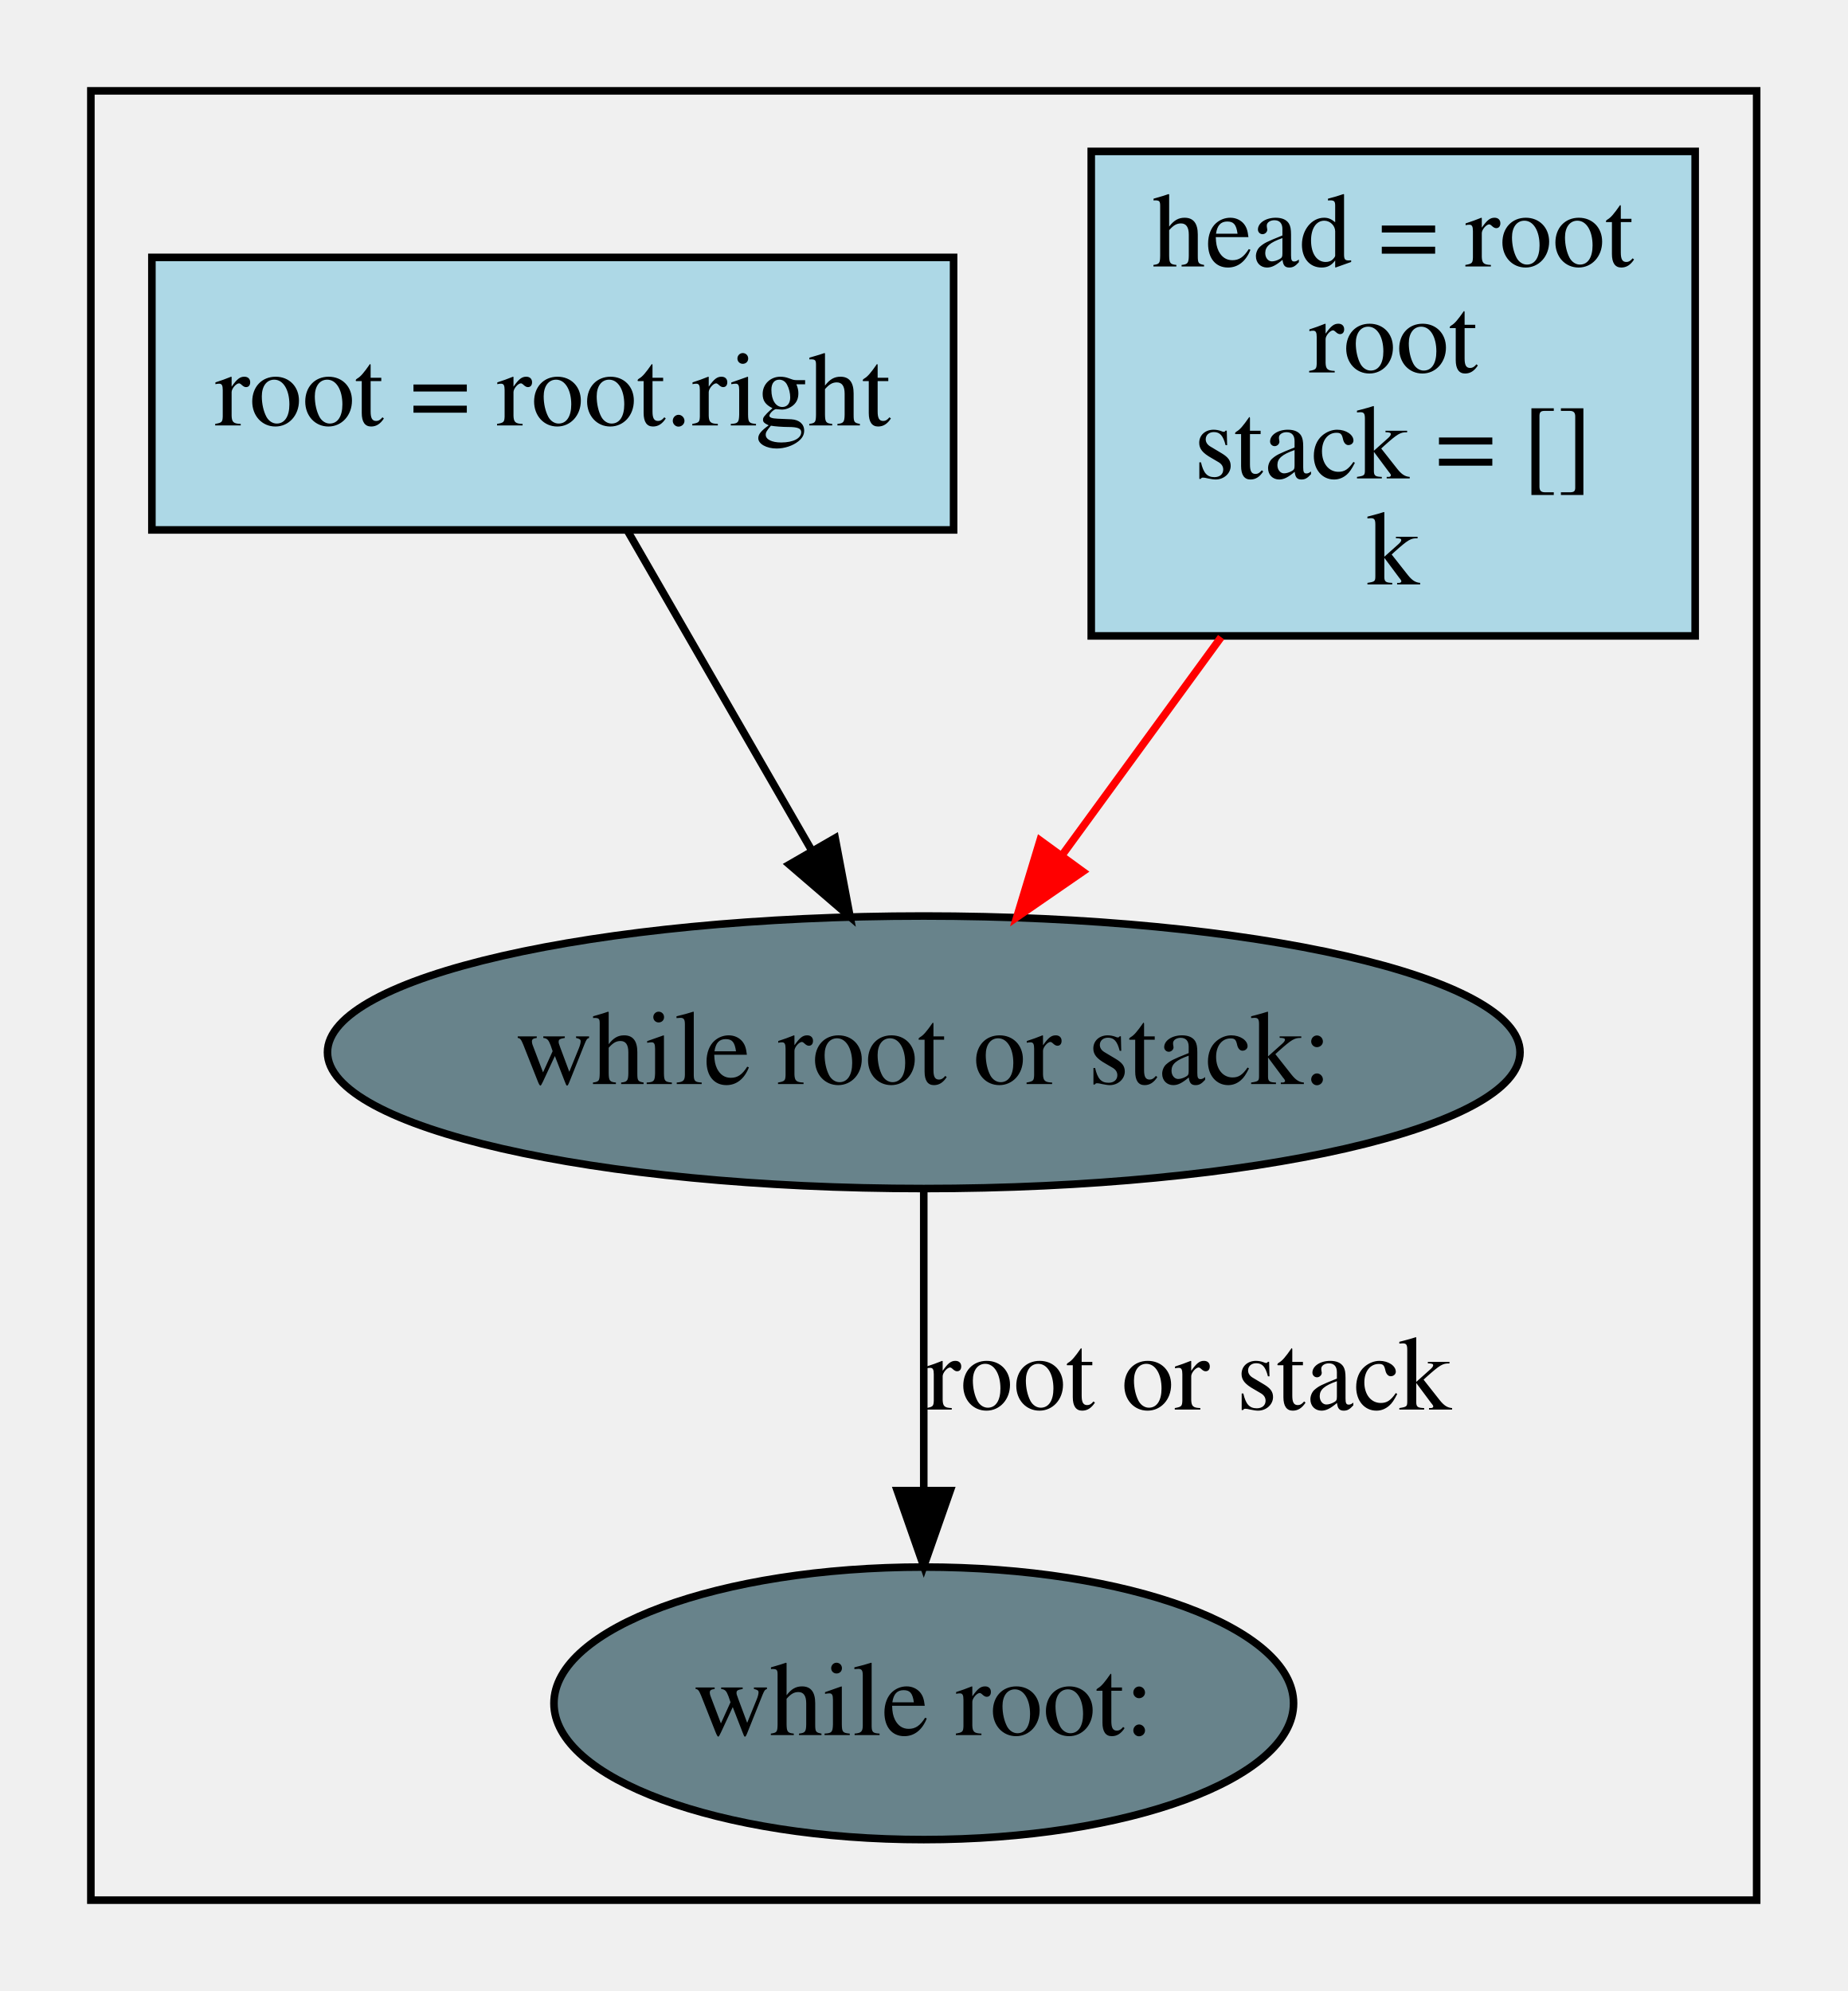
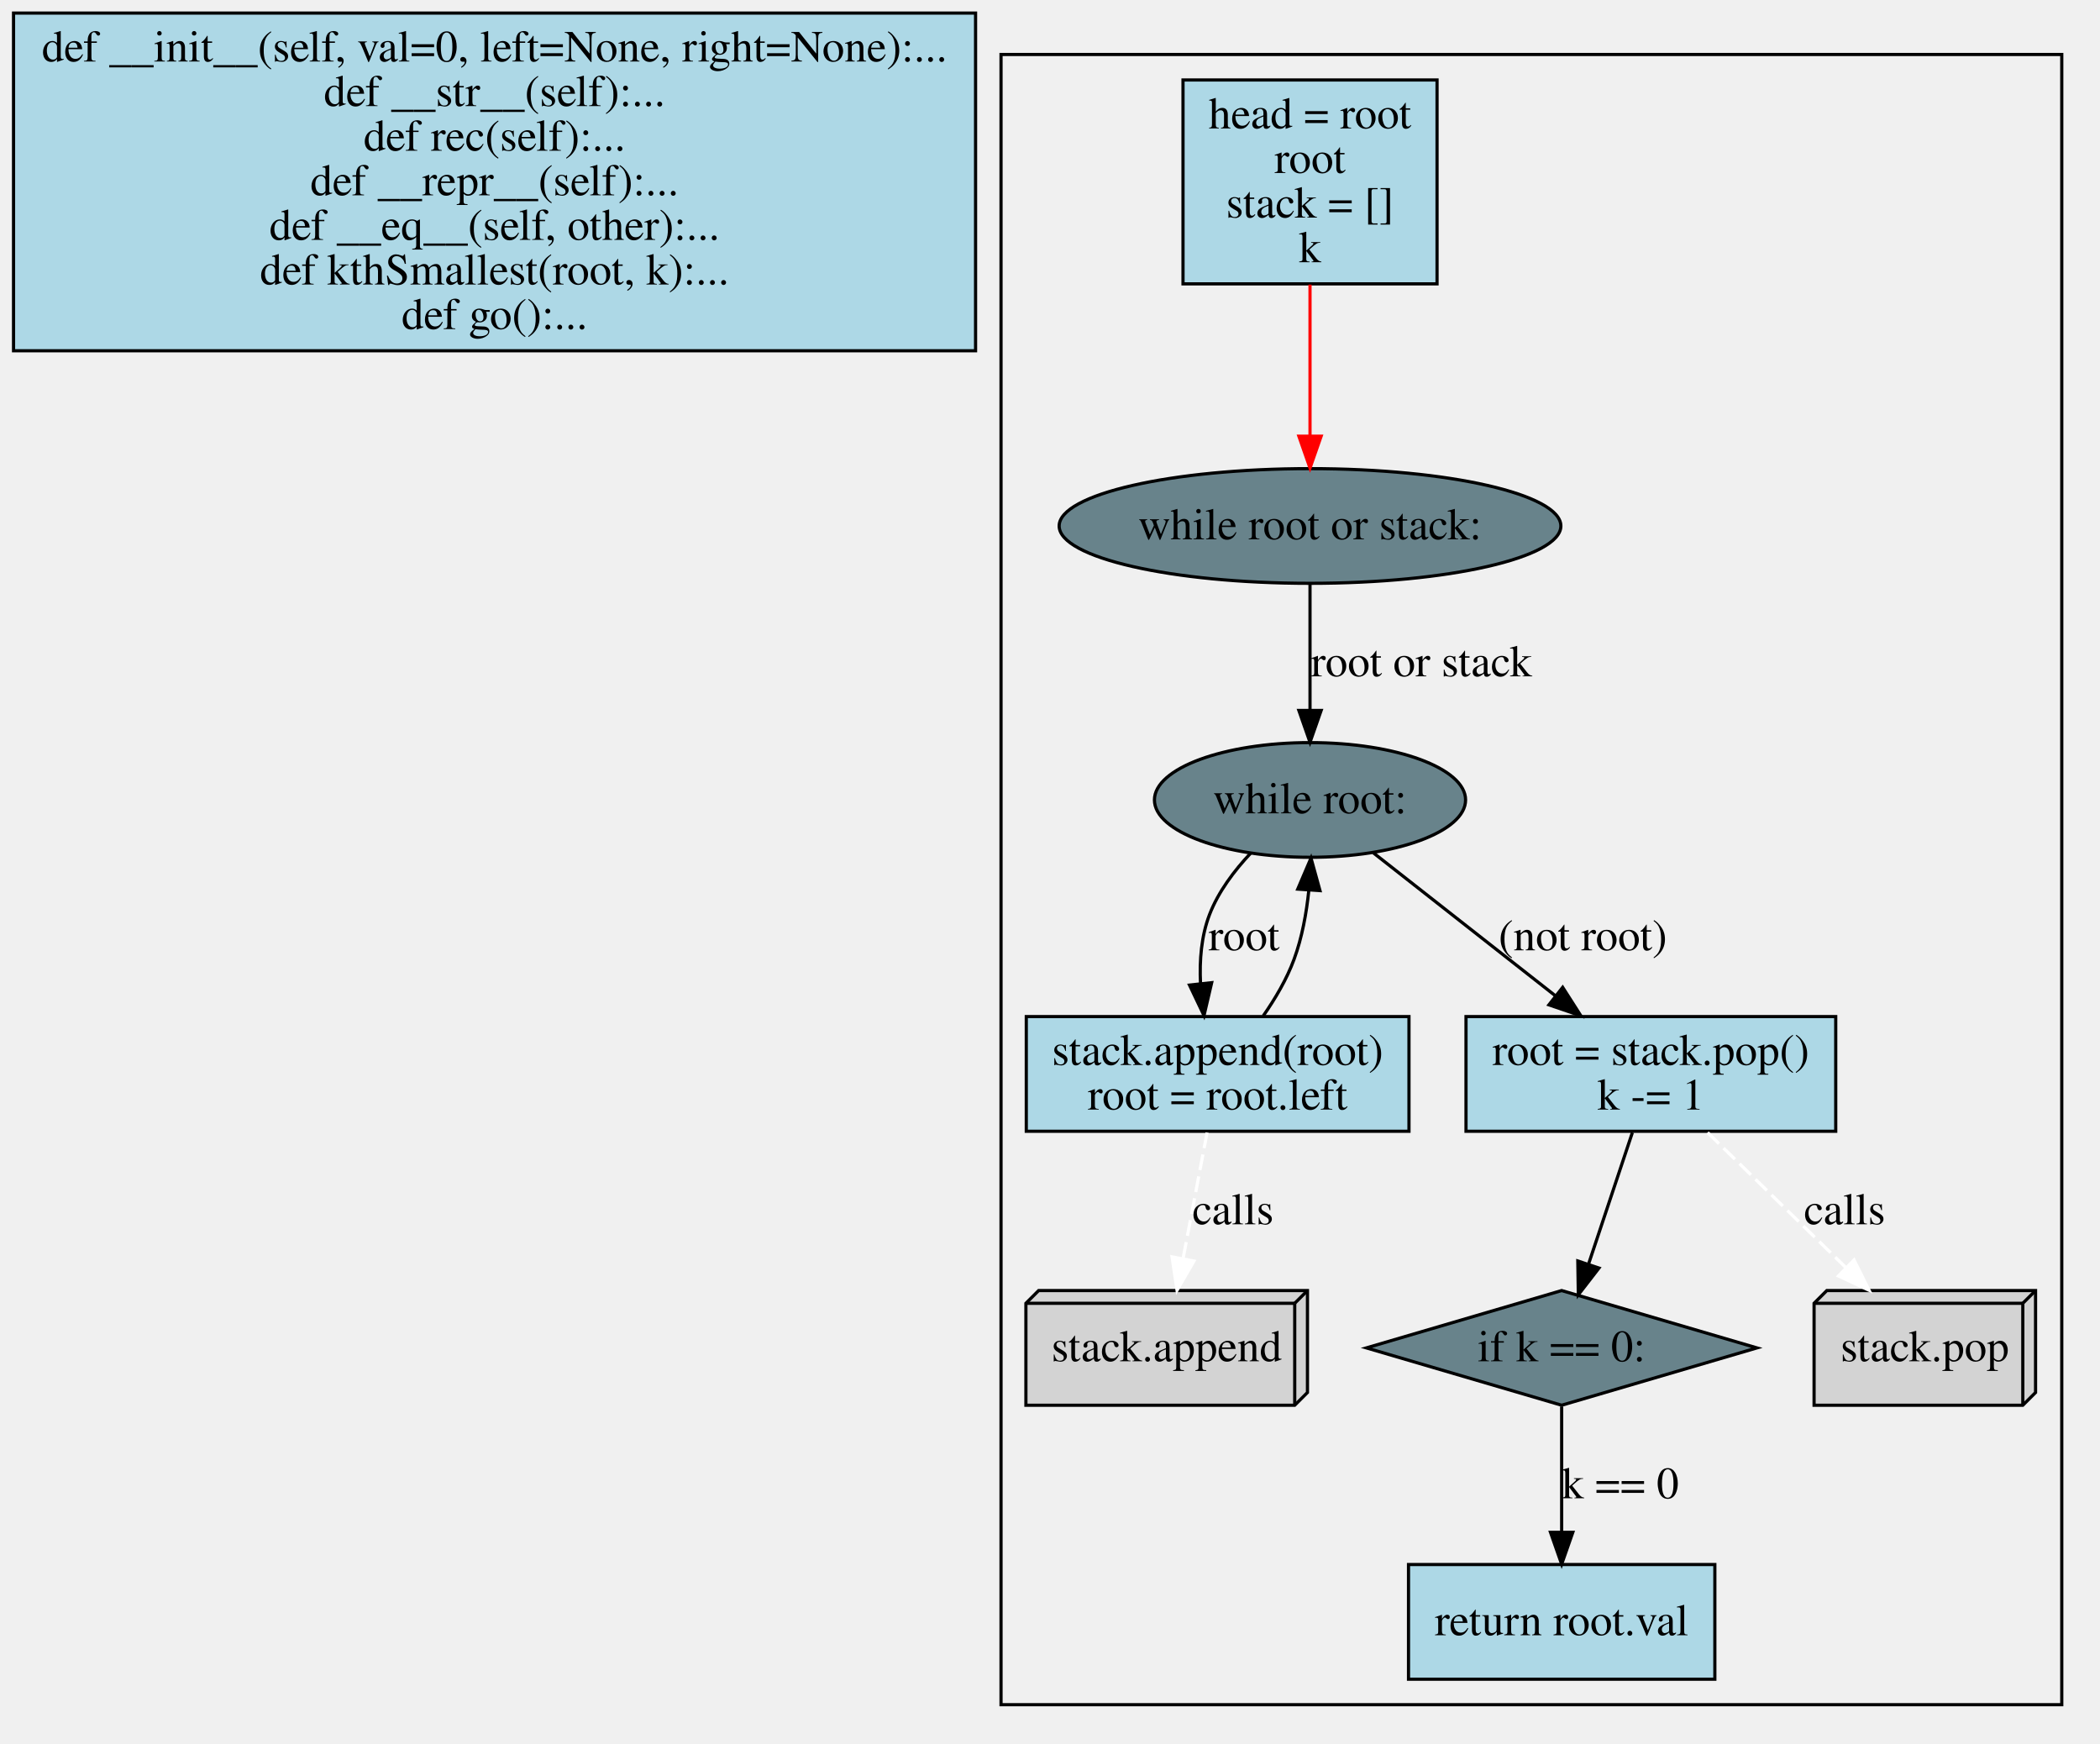
- <svg xmlns="http://www.w3.org/2000/svg" width="244pt" height="263pt" viewBox="0.00 0.00 244.00 263.00">
-   <g id="graph0" class="graph" transform="scale(1 1) rotate(0) translate(4 259)">
+ <svg xmlns="http://www.w3.org/2000/svg" width="659pt" height="547pt" viewBox="0.00 0.00 659.25 547.00">
+   <g id="graph0" class="graph" transform="scale(1 1) rotate(0) translate(4 543)">
    <g id="clust1" class="cluster">
-       <polygon fill="transparent" stroke="black" points="8,-8 8,-247 228,-247 228,-8 8,-8" />
+       <polygon fill="transparent" stroke="black" points="310.25,-8 310.25,-526 643.25,-526 643.25,-8 310.25,-8" />
    </g>
    <g id="node1" class="node">
-       <polygon fill="lightblue" stroke="black" points="219.88,-239 140.12,-239 140.12,-175 219.88,-175 219.88,-239" />
-       <text text-anchor="middle" x="180" y="-223.8" font-family="Times,serif" font-size="14.00">head = root</text>
-       <text text-anchor="middle" x="180" y="-209.8" font-family="Times,serif" font-size="14.00">root</text>
-       <text text-anchor="middle" x="180" y="-195.8" font-family="Times,serif" font-size="14.00">stack = []</text>
-       <text text-anchor="middle" x="180" y="-181.8" font-family="Times,serif" font-size="14.00">k</text>
+       <polygon fill="lightblue" stroke="black" points="302.26,-539 0.25,-539 0.25,-433 302.26,-433 302.26,-539" />
+       <text text-anchor="middle" x="151.25" y="-523.8" font-family="Times,serif" font-size="14.00">def __init__(self, val=0, left=None, right=None):...</text>
+       <text text-anchor="middle" x="151.25" y="-509.8" font-family="Times,serif" font-size="14.00">def __str__(self):...</text>
+       <text text-anchor="middle" x="151.25" y="-495.8" font-family="Times,serif" font-size="14.00">def rec(self):...</text>
+       <text text-anchor="middle" x="151.25" y="-481.8" font-family="Times,serif" font-size="14.00">def __repr__(self):...</text>
+       <text text-anchor="middle" x="151.25" y="-467.8" font-family="Times,serif" font-size="14.00">def __eq__(self, other):...</text>
+       <text text-anchor="middle" x="151.25" y="-453.8" font-family="Times,serif" font-size="14.00">def kthSmallest(root, k):...</text>
+       <text text-anchor="middle" x="151.25" y="-439.8" font-family="Times,serif" font-size="14.00">def go():...</text>
    </g>
    <g id="node2" class="node">
-       <ellipse fill="#68838b" stroke="black" cx="118" cy="-120" rx="78.75" ry="18" />
-       <text text-anchor="middle" x="118" y="-115.8" font-family="Times,serif" font-size="14.00">while root or stack:</text>
+       <polygon fill="lightblue" stroke="black" points="447.13,-518 367.38,-518 367.38,-454 447.13,-454 447.13,-518" />
+       <text text-anchor="middle" x="407.25" y="-502.8" font-family="Times,serif" font-size="14.00">head = root</text>
+       <text text-anchor="middle" x="407.25" y="-488.8" font-family="Times,serif" font-size="14.00">root</text>
+       <text text-anchor="middle" x="407.25" y="-474.8" font-family="Times,serif" font-size="14.00">stack = []</text>
+       <text text-anchor="middle" x="407.25" y="-460.8" font-family="Times,serif" font-size="14.00">k</text>
+     </g>
+     <g id="curr_block" class="node">
+       <ellipse fill="#68838b" stroke="black" cx="407.25" cy="-378" rx="78.75" ry="18" />
+       <text text-anchor="middle" x="407.25" y="-373.8" font-family="Times,serif" font-size="14.00">while root or stack:</text>
+     </g>
+     <g id="edge9" class="edge">
+       <path fill="none" stroke="red" d="M407.25,-453.77C407.25,-438.78 407.25,-420.98 407.25,-406.51" />
+       <polygon fill="red" stroke="red" points="410.75,-406.19 407.25,-396.19 403.75,-406.19 410.75,-406.19" />
+     </g>
+     <g id="node4" class="node">
+       <ellipse fill="#68838b" stroke="black" cx="407.25" cy="-292" rx="48.84" ry="18" />
+       <text text-anchor="middle" x="407.25" y="-287.8" font-family="Times,serif" font-size="14.00">while root:</text>
+     </g>
+     <g id="edge8" class="edge">
+       <path fill="none" stroke="black" d="M407.25,-359.6C407.25,-348.26 407.25,-333.23 407.25,-320.32" />
+       <polygon fill="black" stroke="black" points="410.75,-320.1 407.25,-310.1 403.75,-320.1 410.75,-320.1" />
+       <text text-anchor="middle" x="442.24" y="-330.8" font-family="Times,serif" font-size="14.00">root or stack</text>
+     </g>
+     <g id="node5" class="node">
+       <polygon fill="lightblue" stroke="black" points="438.32,-224 318.18,-224 318.18,-188 438.32,-188 438.32,-224" />
+       <text text-anchor="middle" x="378.25" y="-208.8" font-family="Times,serif" font-size="14.00">stack.append(root)</text>
+       <text text-anchor="middle" x="378.25" y="-194.8" font-family="Times,serif" font-size="14.00">root = root.left</text>
    </g>
    <g id="edge3" class="edge">
-       <path fill="none" stroke="red" d="M157.27,-174.83C150.35,-165.35 142.85,-155.06 136.27,-146.04" />
-       <polygon fill="red" stroke="red" points="139.01,-143.87 130.29,-137.85 133.36,-147.99 139.01,-143.87" />
+       <path fill="none" stroke="black" d="M388.65,-275.32C383.45,-269.8 378.46,-263.18 375.7,-256 373.12,-249.27 372.52,-241.63 372.88,-234.42" />
+       <polygon fill="black" stroke="black" points="376.38,-234.64 373.97,-224.32 369.42,-233.89 376.38,-234.64" />
+       <text text-anchor="middle" x="386.53" y="-244.8" font-family="Times,serif" font-size="14.00">root</text>
    </g>
-     <g id="node3" class="node">
-       <ellipse fill="#68838b" stroke="black" cx="118" cy="-34" rx="48.84" ry="18" />
-       <text text-anchor="middle" x="118" y="-29.8" font-family="Times,serif" font-size="14.00">while root:</text>
+     <g id="node7" class="node">
+       <polygon fill="lightblue" stroke="black" points="572.29,-224 456.22,-224 456.22,-188 572.29,-188 572.29,-224" />
+       <text text-anchor="middle" x="514.25" y="-208.8" font-family="Times,serif" font-size="14.00">root = stack.pop()</text>
+       <text text-anchor="middle" x="514.25" y="-194.8" font-family="Times,serif" font-size="14.00">k -= 1</text>
+     </g>
+     <g id="edge7" class="edge">
+       <path fill="none" stroke="black" d="M427.13,-275.4C443.17,-262.81 465.98,-244.89 484.24,-230.56" />
+       <polygon fill="black" stroke="black" points="486.57,-233.18 492.27,-224.26 482.25,-227.68 486.57,-233.18" />
+       <text text-anchor="middle" x="492.89" y="-244.8" font-family="Times,serif" font-size="14.00">(not root)</text>
    </g>
    <g id="edge2" class="edge">
-       <path fill="none" stroke="black" d="M118,-101.6C118,-90.26 118,-75.23 118,-62.32" />
-       <polygon fill="black" stroke="black" points="121.5,-62.1 118,-52.1 114.5,-62.1 121.5,-62.1" />
-       <text text-anchor="middle" x="152.99" y="-72.8" font-family="Times,serif" font-size="14.00">root or stack</text>
+       <path fill="none" stroke="black" d="M392.56,-224.21C396.33,-229.6 399.97,-235.77 402.25,-242 404.75,-248.8 406.14,-256.46 406.88,-263.67" />
+       <polygon fill="black" stroke="black" points="403.4,-264.01 407.56,-273.75 410.38,-263.54 403.4,-264.01" />
    </g>
-     <g id="node4" class="node">
-       <polygon fill="lightblue" stroke="black" points="121.94,-225 16.06,-225 16.06,-189 121.94,-189 121.94,-225" />
-       <text text-anchor="middle" x="69" y="-202.8" font-family="Times,serif" font-size="14.00">root = root.right</text>
+     <g id="node6" class="node">
+       <polygon fill="lightgrey" stroke="black" points="406.45,-138 322.06,-138 318.06,-134 318.06,-102 402.45,-102 406.45,-106 406.45,-138" />
+       <polyline fill="none" stroke="black" points="402.45,-134 318.06,-134 " />
+       <polyline fill="none" stroke="black" points="402.45,-134 402.45,-102 " />
+       <polyline fill="none" stroke="black" points="402.45,-134 406.45,-138 " />
+       <text text-anchor="middle" x="362.25" y="-115.8" font-family="Times,serif" font-size="14.00">stack.append</text>
    </g>
    <g id="edge1" class="edge">
-       <path fill="none" stroke="black" d="M78.92,-188.8C85.87,-176.74 95.29,-160.4 103.13,-146.79" />
-       <polygon fill="black" stroke="black" points="106.3,-148.3 108.27,-137.89 100.24,-144.8 106.3,-148.3" />
+       <path fill="none" stroke="white" stroke-dasharray="5,2" d="M374.94,-187.6C372.76,-176.14 369.86,-160.93 367.38,-147.93" />
+       <polygon fill="white" stroke="white" points="370.82,-147.26 365.51,-138.1 363.94,-148.57 370.82,-147.26" />
+       <text text-anchor="middle" x="383.08" y="-158.8" font-family="Times,serif" font-size="14.00">calls</text>
+     </g>
+     <g id="node8" class="node">
+       <polygon fill="lightgrey" stroke="black" points="635.02,-138 569.49,-138 565.49,-134 565.49,-102 631.02,-102 635.02,-106 635.02,-138" />
+       <polyline fill="none" stroke="black" points="631.02,-134 565.49,-134 " />
+       <polyline fill="none" stroke="black" points="631.02,-134 631.02,-102 " />
+       <polyline fill="none" stroke="black" points="631.02,-134 635.02,-138 " />
+       <text text-anchor="middle" x="600.25" y="-115.8" font-family="Times,serif" font-size="14.00">stack.pop</text>
+     </g>
+     <g id="edge4" class="edge">
+       <path fill="none" stroke="white" stroke-dasharray="5,2" d="M532.07,-187.6C544.61,-175.35 561.56,-158.8 575.42,-145.26" />
+       <polygon fill="white" stroke="white" points="578.04,-147.59 582.75,-138.1 573.15,-142.58 578.04,-147.59" />
+       <text text-anchor="middle" x="575.08" y="-158.8" font-family="Times,serif" font-size="14.00">calls</text>
+     </g>
+     <g id="node9" class="node">
+       <polygon fill="#68838b" stroke="black" points="486.25,-138 424.95,-120 486.25,-102 547.55,-120 486.25,-138" />
+       <text text-anchor="middle" x="486.25" y="-115.8" font-family="Times,serif" font-size="14.00">if k == 0:</text>
+     </g>
+     <g id="edge6" class="edge">
+       <path fill="none" stroke="black" d="M508.45,-187.6C504.47,-175.65 499.12,-159.6 494.67,-146.25" />
+       <polygon fill="black" stroke="black" points="497.96,-145.06 491.48,-136.68 491.32,-147.28 497.96,-145.06" />
+     </g>
+     <g id="node10" class="node">
+       <polygon fill="lightblue" stroke="black" points="534.34,-52 438.17,-52 438.17,-16 534.34,-16 534.34,-52" />
+       <text text-anchor="middle" x="486.25" y="-29.8" font-family="Times,serif" font-size="14.00">return root.val</text>
+     </g>
+     <g id="edge5" class="edge">
+       <path fill="none" stroke="black" d="M486.25,-101.6C486.25,-90.26 486.25,-75.23 486.25,-62.32" />
+       <polygon fill="black" stroke="black" points="489.75,-62.1 486.25,-52.1 482.75,-62.1 489.75,-62.1" />
+       <text text-anchor="middle" x="504.65" y="-72.8" font-family="Times,serif" font-size="14.00">k == 0</text>
    </g>
  </g>
</svg>
